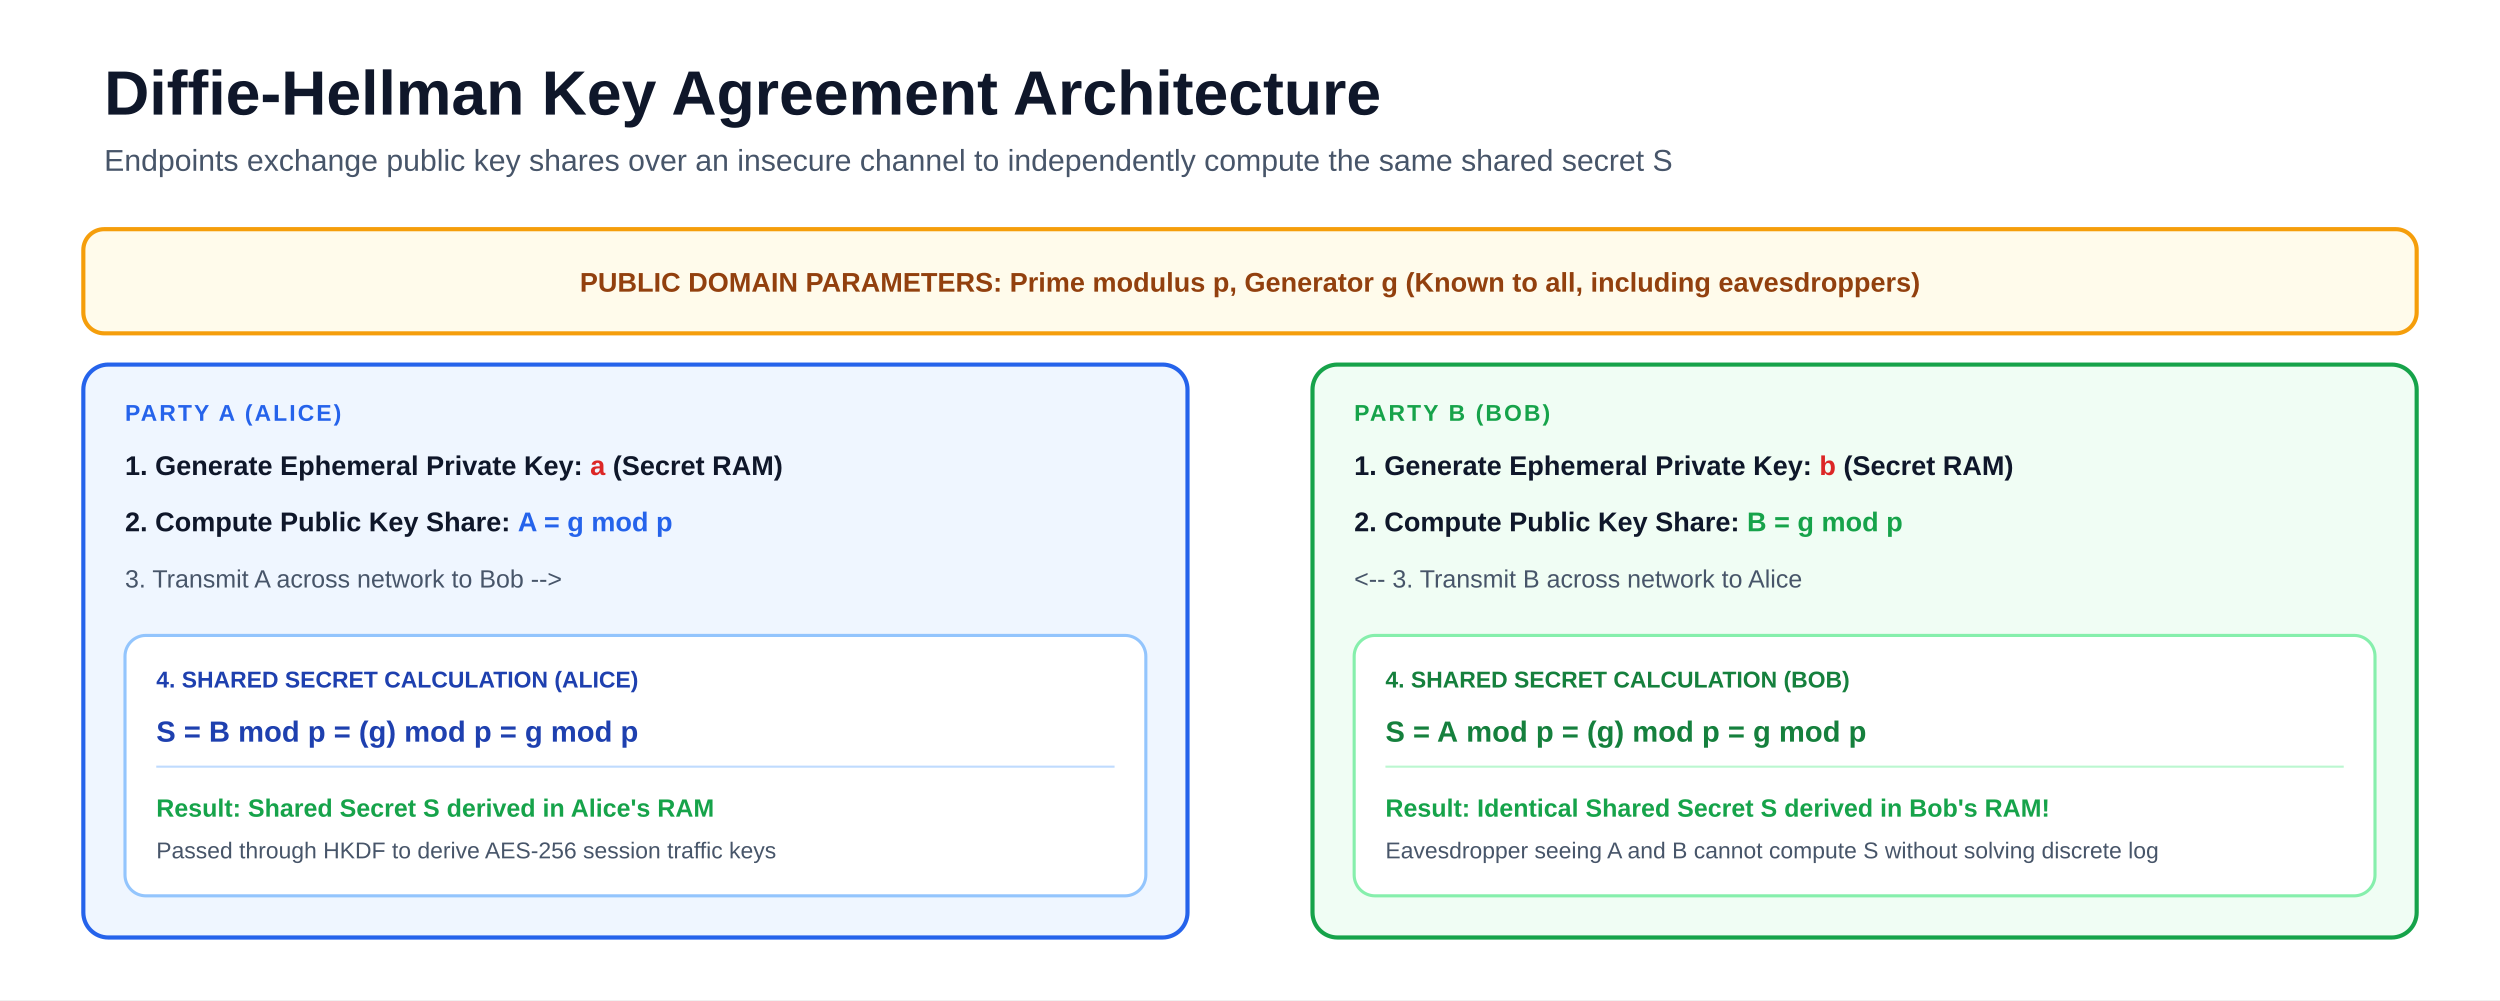
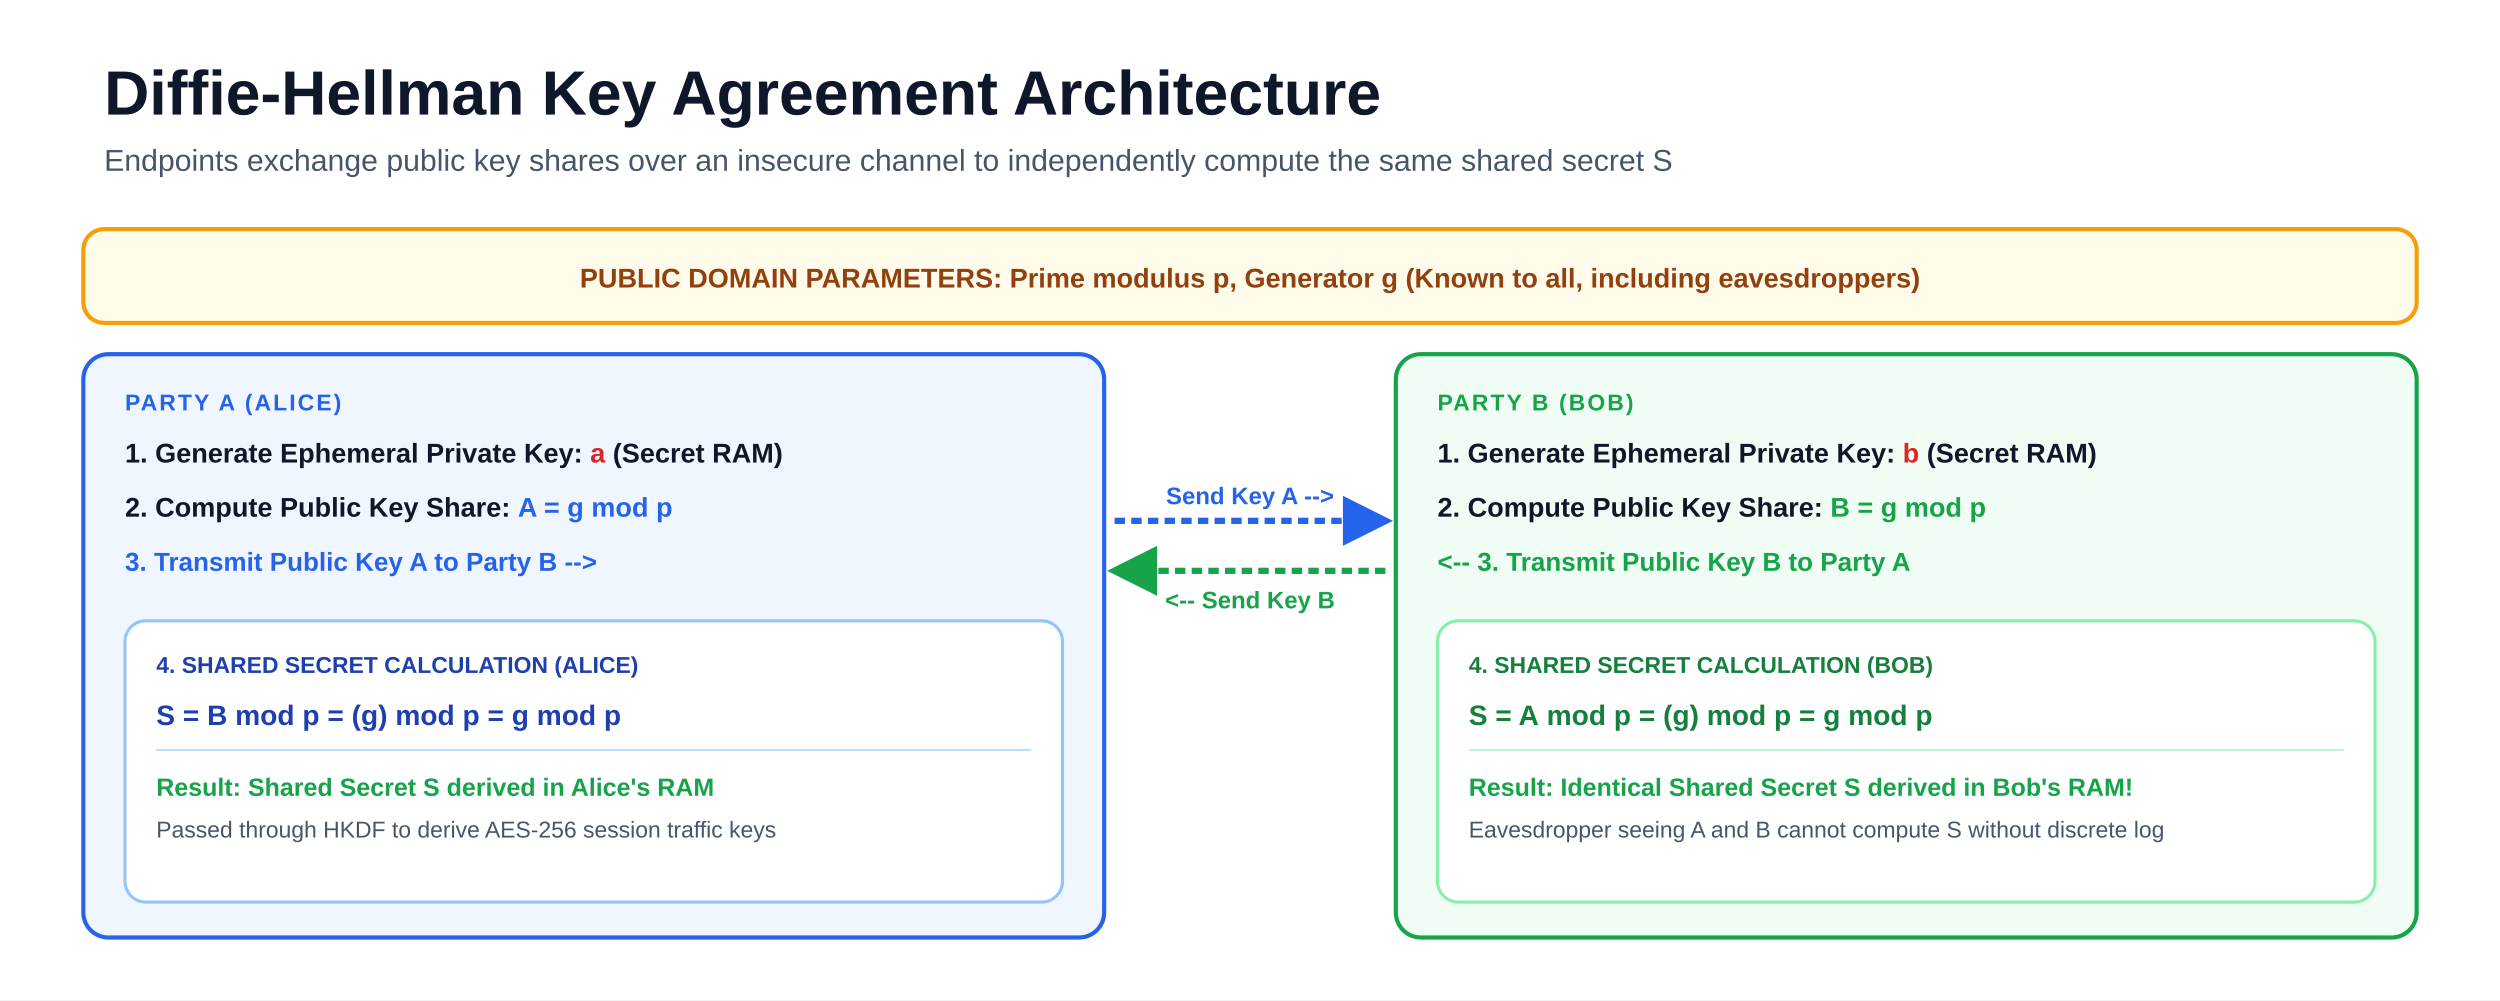
<svg xmlns="http://www.w3.org/2000/svg" viewBox="0 0 1200 480" font-family="-apple-system, BlinkMacSystemFont, 'Segoe UI', Arial, sans-serif">
  <rect width="1200" height="480" fill="#ffffff" />
  <defs>
-     <marker id="arrow-amber" viewBox="0 0 10 10" refX="8.5" refY="5" markerWidth="8" markerHeight="8" orient="auto">
-       <path d="M0 0 L10 5 L0 10Z" fill="#b45309" />
+     <marker id="arrow-blue" viewBox="0 0 10 10" refX="8.5" refY="5" markerWidth="8" markerHeight="8" orient="auto">
+       <path d="M0 0 L10 5 L0 10Z" fill="#2563eb" />
+     </marker>
+     <marker id="arrow-green" viewBox="0 0 10 10" refX="8.5" refY="5" markerWidth="8" markerHeight="8" orient="auto">
+       <path d="M0 0 L10 5 L0 10Z" fill="#16a34a" />
    </marker>
  </defs>
  <text x="50" y="55" font-size="30" font-weight="850" fill="#0f172a">Diffie-Hellman Key Agreement Architecture</text>
  <text x="50" y="82" font-size="14.5" fill="#475569">Endpoints exchange public key shares over an insecure channel to independently compute the same shared secret S</text>
-   <rect x="40" y="110" width="1120" height="50" rx="10" fill="#fffbeb" stroke="#f59e0b" stroke-width="2" />
-   <text x="600" y="140" font-size="13" font-weight="800" fill="#92400e" text-anchor="middle">PUBLIC DOMAIN PARAMETERS: Prime modulus p, Generator g (Known to all, including eavesdroppers)</text>
-   <rect x="40" y="175" width="530" height="275" rx="12" fill="#eff6ff" stroke="#2563eb" stroke-width="2" />
-   <text x="60" y="202" font-size="11" font-weight="900" letter-spacing="1" fill="#2563eb">PARTY A (ALICE)</text>
-   <text x="60" y="228" font-size="13" font-weight="800" fill="#0f172a">1. Generate Ephemeral Private Key: <tspan fill="#dc2626">a</tspan> (Secret RAM)</text>
-   <text x="60" y="255" font-size="13" font-weight="800" fill="#0f172a">2. Compute Public Key Share: <tspan fill="#2563eb">A = g<sup>a</sup> mod p</tspan>
+   <rect x="40" y="110" width="1120" height="45" rx="10" fill="#fffbeb" stroke="#f59e0b" stroke-width="2" />
+   <text x="600" y="138" font-size="13" font-weight="800" fill="#92400e" text-anchor="middle">PUBLIC DOMAIN PARAMETERS: Prime modulus p, Generator g (Known to all, including eavesdroppers)</text>
+   <rect x="40" y="170" width="490" height="280" rx="12" fill="#eff6ff" stroke="#2563eb" stroke-width="2" />
+   <text x="60" y="197" font-size="11" font-weight="900" letter-spacing="1" fill="#2563eb">PARTY A (ALICE)</text>
+   <text x="60" y="222" font-size="13" font-weight="800" fill="#0f172a">1. Generate Ephemeral Private Key: <tspan fill="#dc2626">a</tspan> (Secret RAM)</text>
+   <text x="60" y="248" font-size="13" font-weight="800" fill="#0f172a">2. Compute Public Key Share: <tspan fill="#2563eb">A = g<sup>a</sup> mod p</tspan>
  </text>
-   <text x="60" y="282" font-size="12" fill="#475569">3. Transmit A across network to Bob --&gt;</text>
-   <rect x="60" y="305" width="490" height="125" rx="10" fill="#ffffff" stroke="#93c5fd" stroke-width="1.5" />
-   <text x="75" y="330" font-size="11" font-weight="900" fill="#1e40af">4. SHARED SECRET CALCULATION (ALICE)</text>
-   <text x="75" y="356" font-size="14" font-weight="800" fill="#1e40af">S = B<sup>a</sup> mod p = (g<sup>b</sup>)<sup>a</sup> mod p = g<sup>ab</sup> mod p</text>
-   <line x1="75" y1="368" x2="535" y2="368" stroke="#bfdbfe" stroke-width="1" />
-   <text x="75" y="392" font-size="12" font-weight="700" fill="#16a34a">Result: Shared Secret S derived in Alice's RAM</text>
-   <text x="75" y="412" font-size="11" fill="#475569">Passed through HKDF to derive AES-256 session traffic keys</text>
-   <rect x="630" y="175" width="530" height="275" rx="12" fill="#f0fdf4" stroke="#16a34a" stroke-width="2" />
-   <text x="650" y="202" font-size="11" font-weight="900" letter-spacing="1" fill="#16a34a">PARTY B (BOB)</text>
-   <text x="650" y="228" font-size="13" font-weight="800" fill="#0f172a">1. Generate Ephemeral Private Key: <tspan fill="#dc2626">b</tspan> (Secret RAM)</text>
-   <text x="650" y="255" font-size="13" font-weight="800" fill="#0f172a">2. Compute Public Key Share: <tspan fill="#16a34a">B = g<sup>b</sup> mod p</tspan>
+   <text x="60" y="274" font-size="12.5" font-weight="700" fill="#2563eb">3. Transmit Public Key A to Party B --&gt;</text>
+   <rect x="60" y="298" width="450" height="135" rx="10" fill="#ffffff" stroke="#93c5fd" stroke-width="1.5" />
+   <text x="75" y="323" font-size="11" font-weight="900" fill="#1e40af">4. SHARED SECRET CALCULATION (ALICE)</text>
+   <text x="75" y="348" font-size="13.5" font-weight="800" fill="#1e40af">S = B<sup>a</sup> mod p = (g<sup>b</sup>)<sup>a</sup> mod p = g<sup>ab</sup> mod p</text>
+   <line x1="75" y1="360" x2="495" y2="360" stroke="#bfdbfe" stroke-width="1" />
+   <text x="75" y="382" font-size="12" font-weight="700" fill="#16a34a">Result: Shared Secret S derived in Alice's RAM</text>
+   <text x="75" y="402" font-size="11" fill="#475569">Passed through HKDF to derive AES-256 session traffic keys</text>
+   <path d="M 535 250 L 665 250" fill="none" stroke="#2563eb" stroke-width="3" stroke-dasharray="5,3" marker-end="url(#arrow-blue)" />
+   <text x="600" y="242" font-size="11.5" font-weight="800" fill="#2563eb" text-anchor="middle">Send Key A --&gt;</text>
+   <path d="M 665 274 L 535 274" fill="none" stroke="#16a34a" stroke-width="3" stroke-dasharray="5,3" marker-end="url(#arrow-green)" />
+   <text x="600" y="292" font-size="11.5" font-weight="800" fill="#16a34a" text-anchor="middle">&lt;-- Send Key B</text>
+   <rect x="670" y="170" width="490" height="280" rx="12" fill="#f0fdf4" stroke="#16a34a" stroke-width="2" />
+   <text x="690" y="197" font-size="11" font-weight="900" letter-spacing="1" fill="#16a34a">PARTY B (BOB)</text>
+   <text x="690" y="222" font-size="13" font-weight="800" fill="#0f172a">1. Generate Ephemeral Private Key: <tspan fill="#dc2626">b</tspan> (Secret RAM)</text>
+   <text x="690" y="248" font-size="13" font-weight="800" fill="#0f172a">2. Compute Public Key Share: <tspan fill="#16a34a">B = g<sup>b</sup> mod p</tspan>
  </text>
-   <text x="650" y="282" font-size="12" fill="#475569">&lt;-- 3. Transmit B across network to Alice</text>
-   <rect x="650" y="305" width="490" height="125" rx="10" fill="#ffffff" stroke="#86efac" stroke-width="1.5" />
-   <text x="665" y="330" font-size="11" font-weight="900" fill="#15803d">4. SHARED SECRET CALCULATION (BOB)</text>
-   <text x="665" y="356" font-size="14" font-weight="800" fill="#15803d">S = A<sup>b</sup> mod p = (g<sup>a</sup>)<sup>b</sup> mod p = g<sup>ab</sup> mod p</text>
-   <line x1="665" y1="368" x2="1125" y2="368" stroke="#bbf7d0" stroke-width="1" />
-   <text x="665" y="392" font-size="12" font-weight="700" fill="#16a34a">Result: Identical Shared Secret S derived in Bob's RAM!</text>
-   <text x="665" y="412" font-size="11" fill="#475569">Eavesdropper seeing A and B cannot compute S without solving discrete log</text>
+   <text x="690" y="274" font-size="12.5" font-weight="700" fill="#16a34a">&lt;-- 3. Transmit Public Key B to Party A</text>
+   <rect x="690" y="298" width="450" height="135" rx="10" fill="#ffffff" stroke="#86efac" stroke-width="1.5" />
+   <text x="705" y="323" font-size="11" font-weight="900" fill="#15803d">4. SHARED SECRET CALCULATION (BOB)</text>
+   <text x="705" y="348" font-size="13.5" font-weight="800" fill="#15803d">S = A<sup>b</sup> mod p = (g<sup>a</sup>)<sup>b</sup> mod p = g<sup>ab</sup> mod p</text>
+   <line x1="705" y1="360" x2="1125" y2="360" stroke="#bbf7d0" stroke-width="1" />
+   <text x="705" y="382" font-size="12" font-weight="700" fill="#16a34a">Result: Identical Shared Secret S derived in Bob's RAM!</text>
+   <text x="705" y="402" font-size="11" fill="#475569">Eavesdropper seeing A and B cannot compute S without discrete log</text>
</svg>
